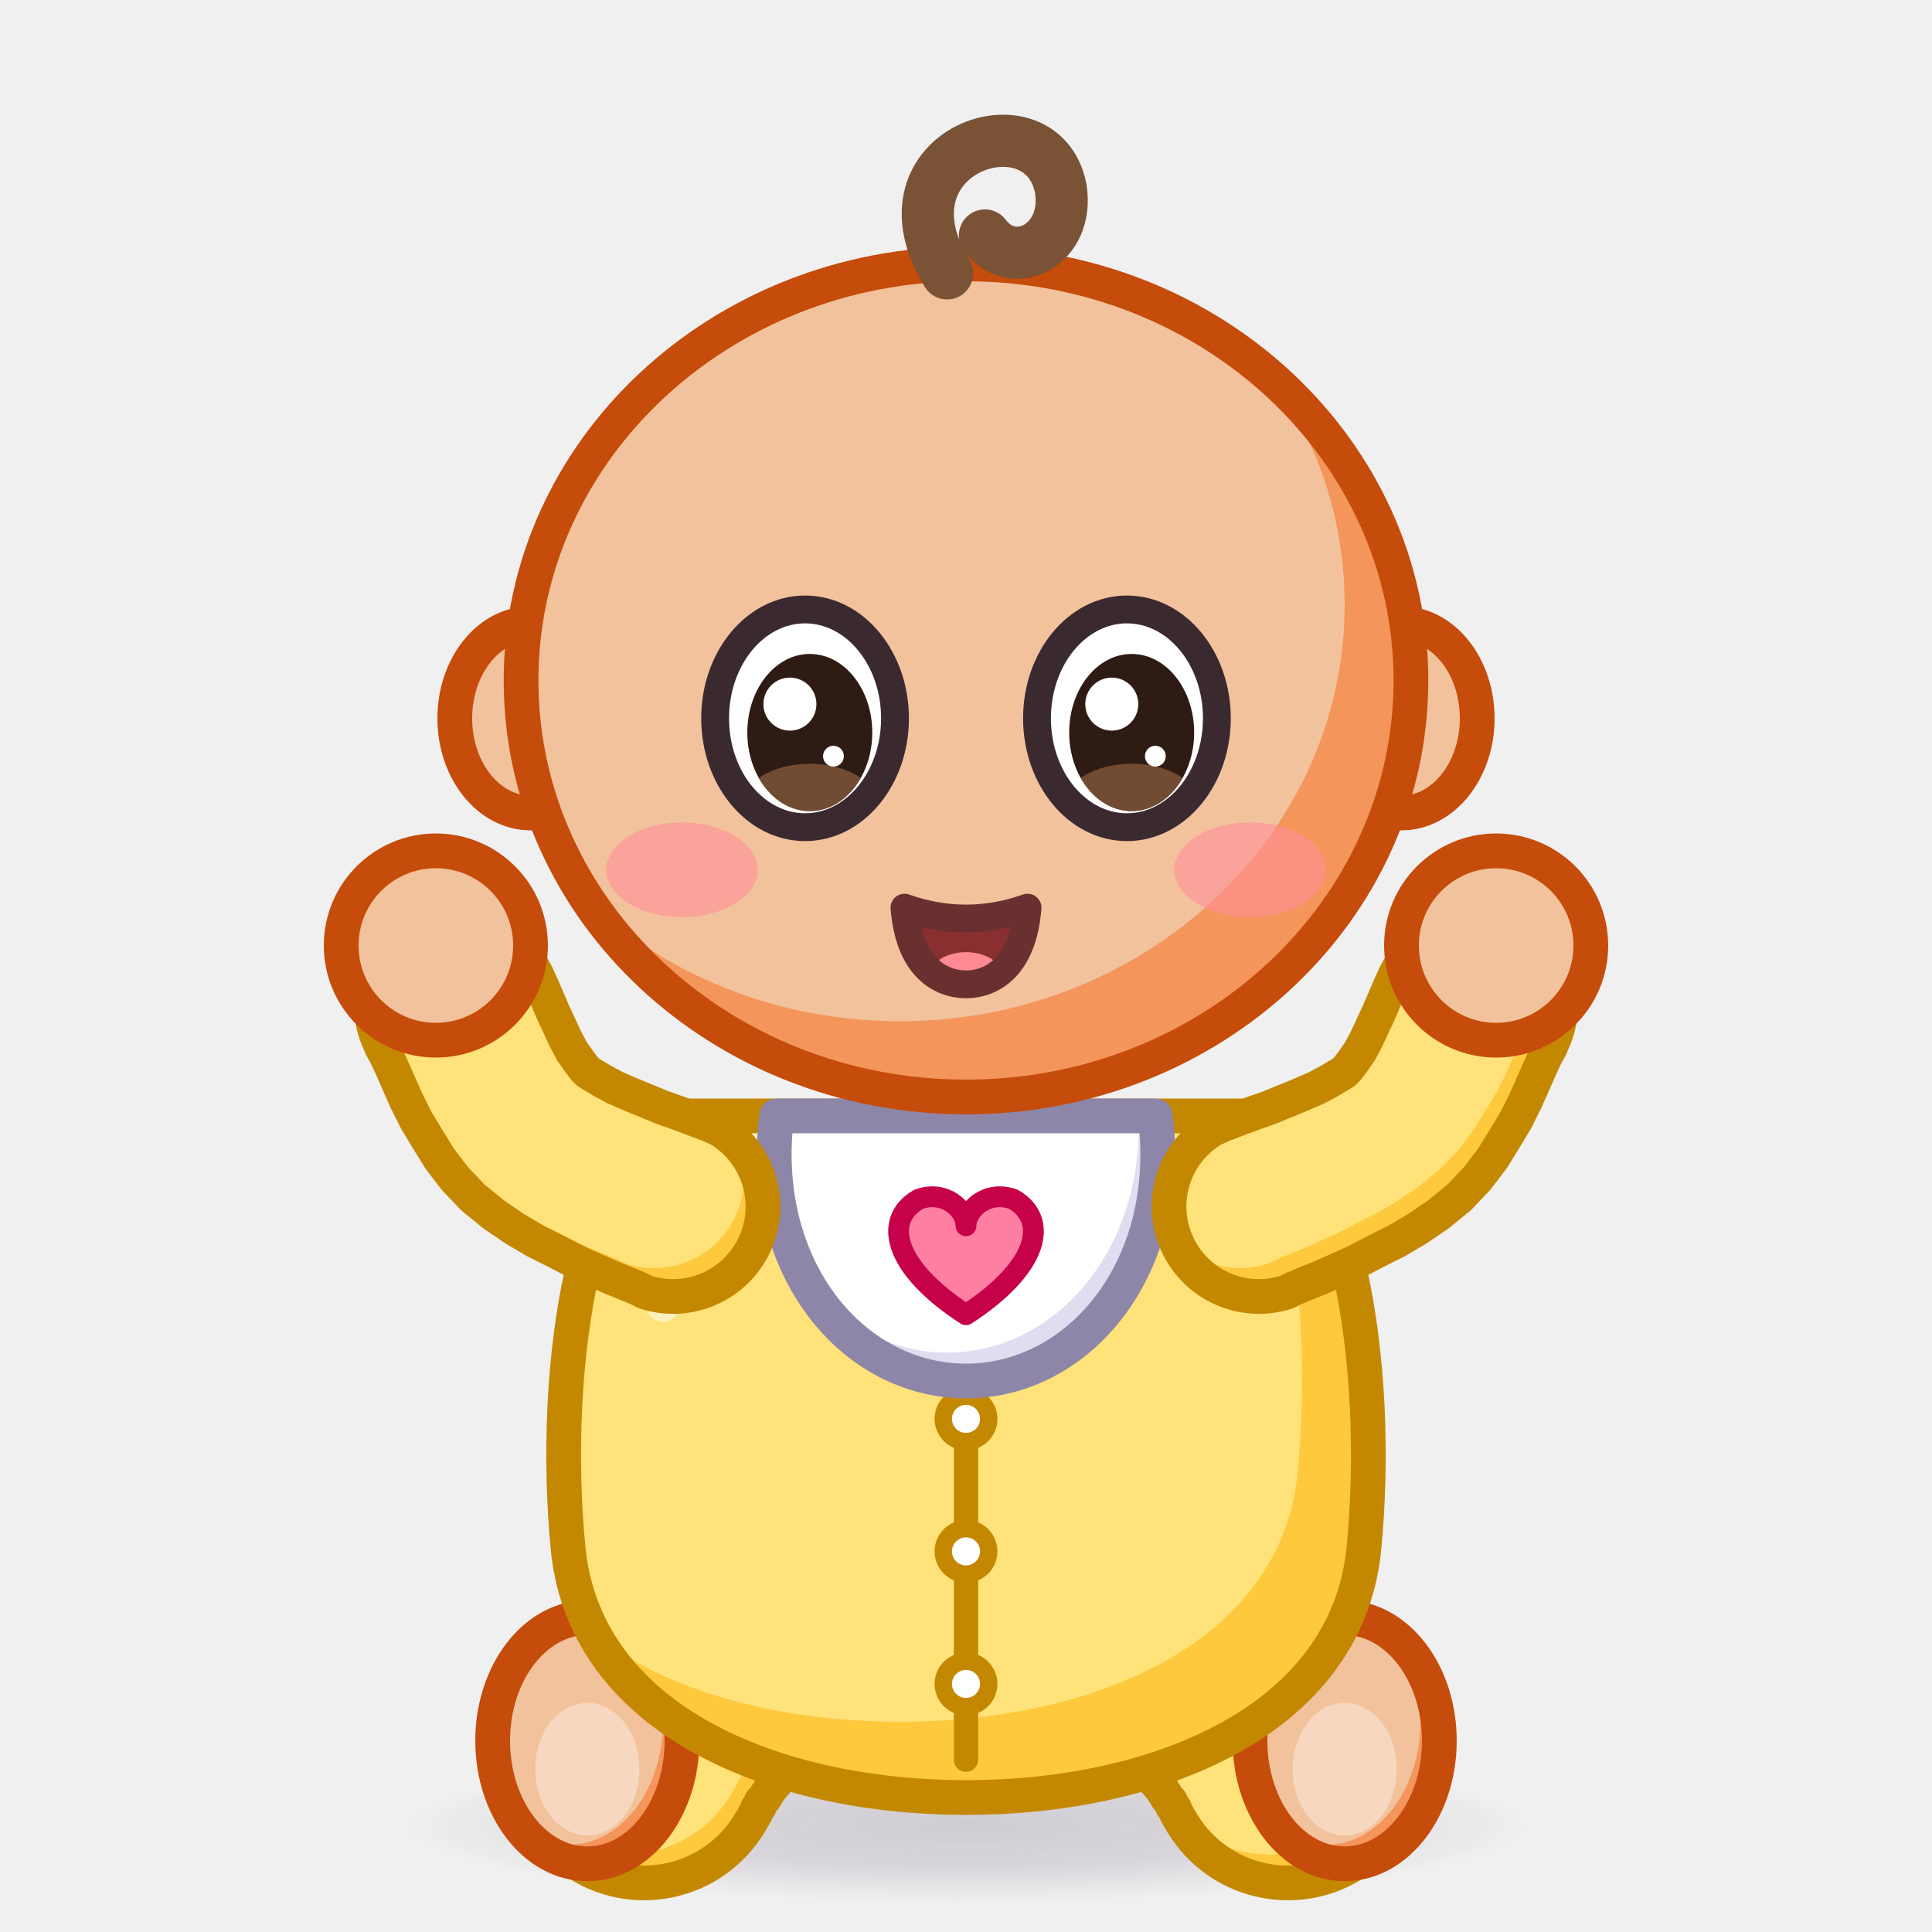
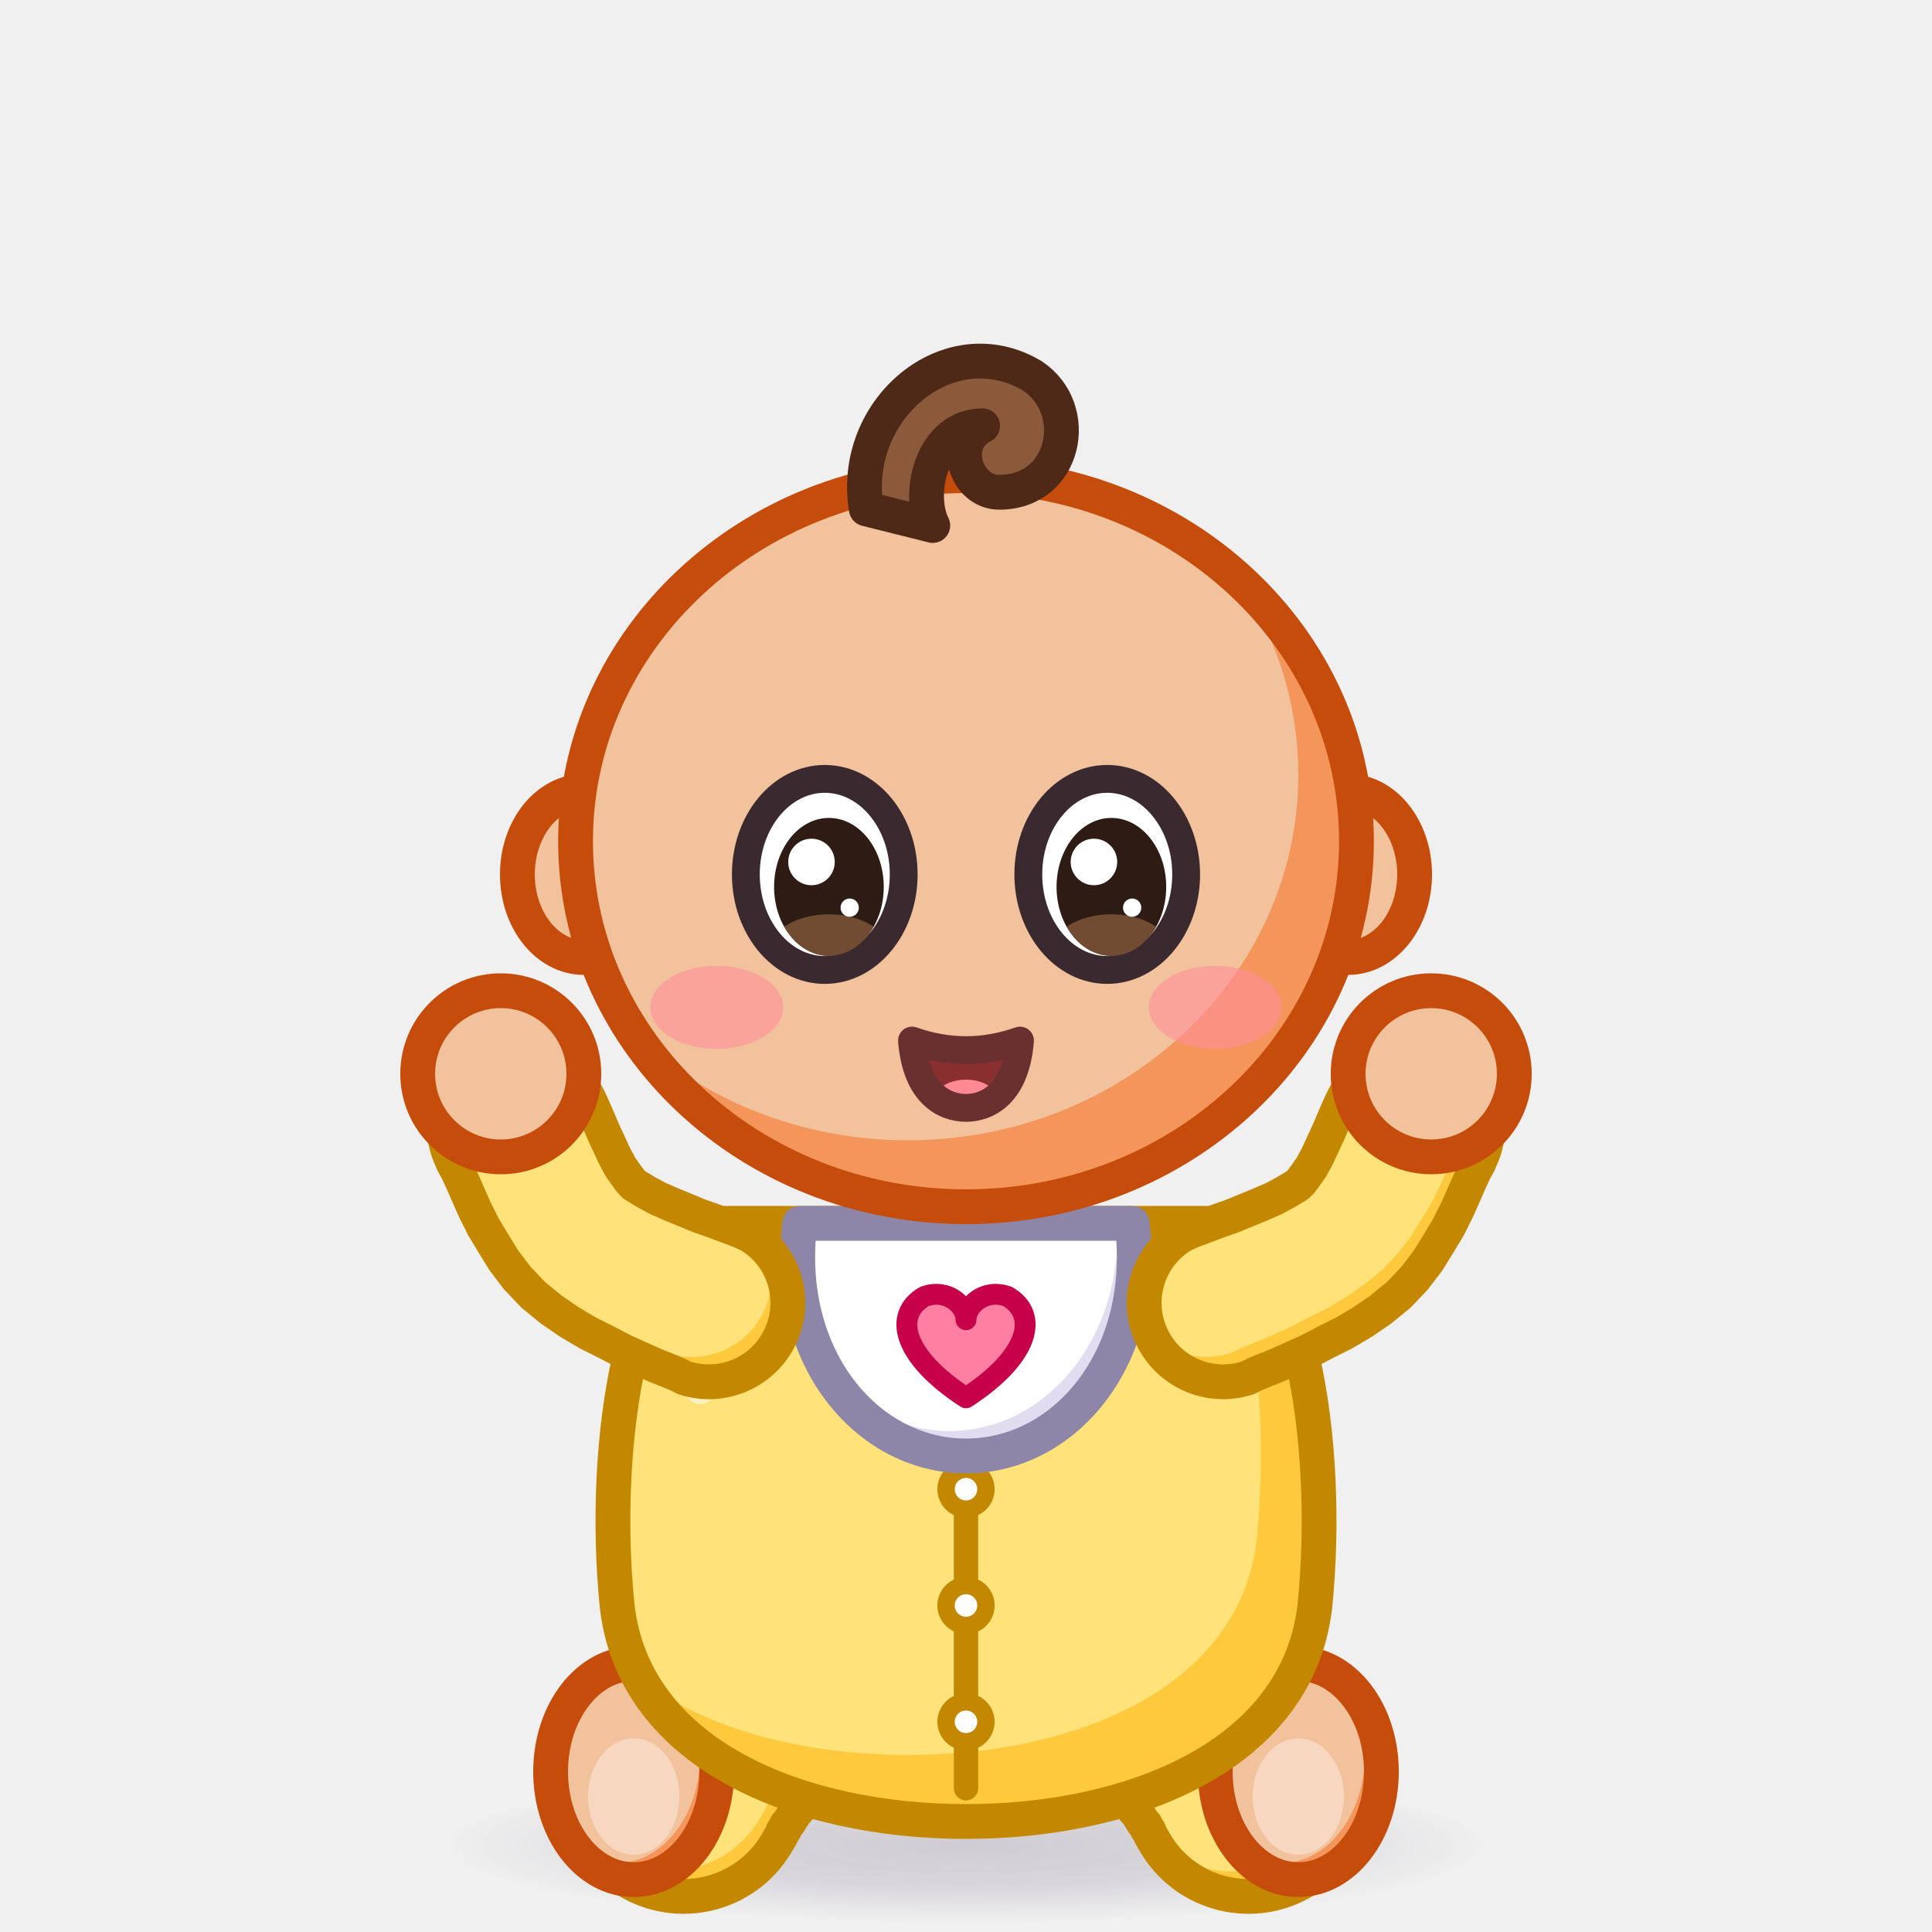
<svg xmlns="http://www.w3.org/2000/svg" viewBox="0 0 200 200" width="200" height="200">
  <defs>
    <radialGradient id="r0b69483dc" cx="0.5" cy="0.5" r="0.5">
      <stop offset="0" stop-color="#4B3A5E" stop-opacity="0.2" />
      <stop offset="0.55" stop-color="#4B3A5E" stop-opacity="0.14" />
      <stop offset="1" stop-color="#4B3A5E" stop-opacity="0" />
    </radialGradient>
    <clipPath id="cc97579479">
      <path d="M-25.8,21.4 L-26.6,22.4 L-27.8,23.7 L-29.2,25.3 L-30.8,27.1 L-32.5,29 L-34.2,31 L-35.9,32.9 L-37.5,34.7 L-38.9,36.3 L-40.1,37.8 L-41.1,39.1 L-42,40.3 L-42.8,41.4 L-43.5,42.4 L-44.1,43.4 L-44.5,44.2 L-44.9,44.8 L-45,45.1 L-45,45.1 L-45.1,45.2 A13,13 0 0 0 -22.9,58.8 L-22.9,58.8 L-22.6,58.3 L-22.2,57.6 L-22,57.1 L-21.8,56.9 L-21.7,56.6 L-21.6,56.4 L-21.3,56.1 L-21,55.6 L-20.6,55 L-19.9,54.2 L-19,53.1 L-17.8,51.7 L-16.3,50 L-14.7,48.1 L-13,46.2 L-11.3,44.3 L-9.8,42.6 L-8.3,41 L-7.1,39.6 L-6.2,38.6 A13,13 0 0 0 -25.8,21.4Z" />
    </clipPath>
    <clipPath id="c4780124b7">
      <path d="M-50,50 A10,13 0 1 0 -30,50 A10,13 0 1 0 -50,50Z" />
    </clipPath>
    <clipPath id="ceba1608ea">
      <path d="M6.2,38.6 L7.1,39.6 L8.3,41 L9.8,42.6 L11.3,44.3 L13,46.2 L14.7,48.1 L16.3,50 L17.8,51.7 L19,53.1 L19.9,54.2 L20.6,55 L21,55.6 L21.3,56.1 L21.6,56.4 L21.7,56.6 L21.8,56.9 L22,57.1 L22.2,57.6 L22.6,58.3 L22.9,58.8 A13,13 0 0 0 45.1,45.2 L45.1,45.2 L45,45.1 L45,45.1 L44.9,44.8 L44.5,44.2 L44.1,43.4 L43.5,42.4 L42.8,41.4 L42,40.3 L41.1,39.1 L40.1,37.8 L38.9,36.3 L37.5,34.7 L35.9,32.9 L34.2,31 L32.5,29 L30.8,27.1 L29.2,25.3 L27.8,23.7 L26.6,22.4 L25.8,21.4 A13,13 0 0 0 6.2,38.6Z" />
    </clipPath>
    <clipPath id="c2df3417f7">
      <path d="M30,50 A10,13 0 1 0 50,50 A10,13 0 1 0 30,50Z" />
    </clipPath>
    <clipPath id="c06b6fe29a">
      <path d="M-30,-16 C-40,-14 -44,10 -42,30 C-40,48 -20,56 0,56 C20,56 40,48 42,30 C44,10 40,-14 30,-16 Z" />
    </clipPath>
    <clipPath id="c22fed926c">
      <path d="M-20,-16 C-22,0 -12,12 0,12 C12,12 22,0 20,-16 Z" />
    </clipPath>
    <clipPath id="c8136928e6">
      <path d="M-26.1,-14.6 L-27.2,-15.1 L-28.8,-15.7 L-30.4,-16.3 L-32.1,-16.9 L-33.8,-17.6 L-35.5,-18.3 L-37.1,-19 L-38.4,-19.7 L-39.4,-20.3 L-39.9,-20.6 L-40.3,-21 L-40.9,-21.8 L-41.6,-22.8 L-42.3,-24.1 L-42.9,-25.4 L-43.6,-26.9 L-44.2,-28.3 L-44.8,-29.7 L-45.4,-31 L-46,-32.1 A9,9 0 0 0 -62,-23.9 L-62,-23.9 L-61.7,-23.2 L-61.2,-22.3 L-60.6,-21 L-59.9,-19.4 L-59.1,-17.6 L-58.1,-15.6 L-56.9,-13.6 L-55.6,-11.5 L-54,-9.4 L-52.1,-7.4 L-49.9,-5.6 L-47.7,-4.1 L-45.5,-2.8 L-43.3,-1.7 L-41.2,-0.6 L-39.2,0.3 L-37.4,1.1 L-35.9,1.7 L-34.7,2.2 L-33.9,2.6 A9.5,9.5 0 0 0 -26.1,-14.6Z" />
    </clipPath>
    <clipPath id="c79cf3f3b9">
      <path d="M33.9,2.6 L34.7,2.2 L35.9,1.7 L37.4,1.1 L39.2,0.3 L41.2,-0.6 L43.3,-1.7 L45.5,-2.8 L47.7,-4.1 L49.9,-5.6 L52.1,-7.4 L54,-9.4 L55.6,-11.5 L56.9,-13.6 L58.1,-15.6 L59.1,-17.6 L59.9,-19.4 L60.6,-21 L61.2,-22.3 L61.7,-23.2 L62,-23.9 A9,9 0 0 0 46,-32.1 L46,-32.1 L45.4,-31 L44.8,-29.7 L44.2,-28.3 L43.6,-26.9 L42.9,-25.4 L42.3,-24.1 L41.6,-22.8 L40.9,-21.8 L40.3,-21 L39.9,-20.6 L39.4,-20.3 L38.4,-19.7 L37.1,-19 L35.5,-18.3 L33.8,-17.6 L32.1,-16.9 L30.4,-16.3 L28.8,-15.7 L27.2,-15.1 L26.1,-14.6 A9.5,9.5 0 0 0 33.9,2.6Z" />
    </clipPath>
    <clipPath id="cb2dfad967">
      <path d="M-47,-62 A47,44 0 1 0 47,-62 A47,44 0 1 0 -47,-62Z" />
    </clipPath>
    <clipPath id="cd65c37f50">
      <path d="M-23.1,-56.5 A6.6,8.3 0 1 0 -9.9,-56.5 A6.6,8.3 0 1 0 -23.1,-56.5Z" />
    </clipPath>
    <clipPath id="c95d10d88c">
      <path d="M10.9,-56.5 A6.6,8.3 0 1 0 24.1,-56.5 A6.6,8.3 0 1 0 10.9,-56.5Z" />
    </clipPath>
    <clipPath id="c29cf50882">
      <path d="M-6.5,-38 Q0,-35.7 6.5,-38 C6,-31.6 2.6,-29.9 0,-29.9 C-2.6,-29.9 -6,-31.6 -6.5,-38Z" />
    </clipPath>
  </defs>
-   <ellipse cx="100" cy="189" rx="58" ry="8" fill="url(#r0b69483dc)" />
-   <g transform="translate(100 131.2) scale(0.98)">
+   <ellipse cx="100" cy="191" rx="54" ry="8" fill="url(#r0b69483dc)" />
+   <g transform="translate(100 140.4) scale(0.86)">
    <path d="M-25.8,21.4 L-26.6,22.4 L-27.8,23.7 L-29.2,25.3 L-30.8,27.1 L-32.5,29 L-34.2,31 L-35.9,32.9 L-37.5,34.7 L-38.9,36.3 L-40.1,37.8 L-41.1,39.1 L-42,40.3 L-42.8,41.4 L-43.5,42.4 L-44.1,43.4 L-44.5,44.2 L-44.9,44.8 L-45,45.1 L-45,45.1 L-45.1,45.2 A13,13 0 0 0 -22.9,58.8 L-22.9,58.8 L-22.6,58.3 L-22.2,57.6 L-22,57.1 L-21.8,56.9 L-21.7,56.6 L-21.6,56.4 L-21.3,56.1 L-21,55.6 L-20.6,55 L-19.9,54.2 L-19,53.1 L-17.8,51.7 L-16.3,50 L-14.7,48.1 L-13,46.2 L-11.3,44.3 L-9.8,42.6 L-8.3,41 L-7.1,39.6 L-6.2,38.6 A13,13 0 0 0 -25.8,21.4Z" fill="#FFC93E" />
    <g clip-path="url(#cc97579479)">
      <path d="M-25.8,21.4 L-26.6,22.4 L-27.8,23.7 L-29.2,25.3 L-30.8,27.1 L-32.5,29 L-34.2,31 L-35.9,32.9 L-37.5,34.7 L-38.9,36.3 L-40.1,37.8 L-41.1,39.1 L-42,40.3 L-42.8,41.4 L-43.5,42.4 L-44.1,43.4 L-44.5,44.2 L-44.9,44.8 L-45,45.1 L-45,45.1 L-45.1,45.2 A13,13 0 0 0 -22.9,58.8 L-22.9,58.8 L-22.6,58.3 L-22.2,57.6 L-22,57.1 L-21.8,56.9 L-21.7,56.6 L-21.6,56.4 L-21.3,56.1 L-21,55.6 L-20.6,55 L-19.9,54.2 L-19,53.1 L-17.8,51.7 L-16.3,50 L-14.7,48.1 L-13,46.2 L-11.3,44.3 L-9.8,42.6 L-8.3,41 L-7.1,39.6 L-6.2,38.6 A13,13 0 0 0 -25.8,21.4Z" fill="#FFE27A" transform="translate(-2 -3)" />
    </g>
-     <path d="M-25.8,21.4 L-26.6,22.4 L-27.8,23.7 L-29.2,25.3 L-30.8,27.1 L-32.5,29 L-34.2,31 L-35.9,32.9 L-37.5,34.7 L-38.9,36.3 L-40.1,37.8 L-41.1,39.1 L-42,40.3 L-42.8,41.4 L-43.5,42.4 L-44.1,43.4 L-44.5,44.2 L-44.9,44.8 L-45,45.1 L-45,45.1 L-45.1,45.2 A13,13 0 0 0 -22.9,58.8 L-22.9,58.8 L-22.6,58.3 L-22.2,57.6 L-22,57.1 L-21.8,56.9 L-21.7,56.6 L-21.6,56.4 L-21.3,56.1 L-21,55.6 L-20.6,55 L-19.9,54.2 L-19,53.1 L-17.8,51.7 L-16.3,50 L-14.7,48.1 L-13,46.2 L-11.3,44.3 L-9.8,42.6 L-8.3,41 L-7.1,39.6 L-6.2,38.6 A13,13 0 0 0 -25.8,21.4Z" fill="none" stroke="#C48800" stroke-width="3.67" stroke-linejoin="round" />
+     <path d="M-25.8,21.4 L-26.6,22.4 L-27.8,23.7 L-29.2,25.3 L-30.8,27.1 L-32.5,29 L-34.2,31 L-35.9,32.9 L-37.5,34.7 L-38.9,36.3 L-40.1,37.8 L-41.1,39.1 L-42,40.3 L-42.8,41.4 L-43.5,42.4 L-44.1,43.4 L-44.5,44.2 L-44.9,44.8 L-45,45.1 L-45,45.1 L-45.1,45.2 A13,13 0 0 0 -22.9,58.8 L-22.9,58.8 L-22.6,58.3 L-22.2,57.6 L-22,57.1 L-21.8,56.9 L-21.7,56.6 L-21.6,56.4 L-21.3,56.1 L-21,55.6 L-20.6,55 L-19.9,54.2 L-19,53.1 L-17.8,51.7 L-16.3,50 L-14.7,48.1 L-13,46.2 L-11.3,44.3 L-9.8,42.6 L-8.3,41 L-7.1,39.6 L-6.2,38.6 A13,13 0 0 0 -25.8,21.4Z" fill="none" stroke="#C48800" stroke-width="4.19" stroke-linejoin="round" />
    <path d="M-50,50 A10,13 0 1 0 -30,50 A10,13 0 1 0 -50,50Z" fill="#F4955B" />
    <g clip-path="url(#c4780124b7)">
      <path d="M-50,50 A10,13 0 1 0 -30,50 A10,13 0 1 0 -50,50Z" fill="#F2C29C" transform="translate(-2 -2)" />
    </g>
-     <path d="M-50,50 A10,13 0 1 0 -30,50 A10,13 0 1 0 -50,50Z" fill="none" stroke="#C54C0A" stroke-width="3.67" stroke-linejoin="round" />
+     <path d="M-50,50 A10,13 0 1 0 -30,50 A10,13 0 1 0 -50,50Z" fill="none" stroke="#C54C0A" stroke-width="4.19" stroke-linejoin="round" />
    <path d="M-45.5,53 A5.5,7 0 1 0 -34.5,53 A5.5,7 0 1 0 -45.5,53Z" fill="#F7D7BF" />
    <path d="M6.2,38.6 L7.1,39.6 L8.3,41 L9.8,42.6 L11.3,44.3 L13,46.2 L14.7,48.1 L16.3,50 L17.8,51.7 L19,53.1 L19.9,54.2 L20.6,55 L21,55.6 L21.3,56.1 L21.6,56.4 L21.7,56.6 L21.8,56.9 L22,57.1 L22.2,57.6 L22.6,58.3 L22.9,58.8 A13,13 0 0 0 45.1,45.2 L45.1,45.2 L45,45.1 L45,45.1 L44.9,44.8 L44.5,44.2 L44.1,43.4 L43.5,42.4 L42.8,41.4 L42,40.3 L41.1,39.1 L40.1,37.8 L38.9,36.3 L37.5,34.7 L35.9,32.9 L34.2,31 L32.5,29 L30.8,27.1 L29.2,25.3 L27.8,23.7 L26.6,22.4 L25.8,21.4 A13,13 0 0 0 6.2,38.6Z" fill="#FFC93E" />
    <g clip-path="url(#ceba1608ea)">
      <path d="M6.2,38.6 L7.1,39.6 L8.3,41 L9.8,42.6 L11.3,44.3 L13,46.2 L14.7,48.1 L16.3,50 L17.8,51.7 L19,53.1 L19.9,54.2 L20.6,55 L21,55.6 L21.3,56.1 L21.6,56.4 L21.7,56.6 L21.8,56.9 L22,57.1 L22.2,57.6 L22.6,58.3 L22.9,58.8 A13,13 0 0 0 45.1,45.2 L45.1,45.2 L45,45.1 L45,45.1 L44.9,44.8 L44.5,44.2 L44.1,43.4 L43.5,42.4 L42.8,41.4 L42,40.3 L41.1,39.1 L40.1,37.8 L38.9,36.3 L37.5,34.7 L35.9,32.9 L34.2,31 L32.5,29 L30.8,27.1 L29.2,25.3 L27.8,23.7 L26.6,22.4 L25.8,21.4 A13,13 0 0 0 6.2,38.6Z" fill="#FFE27A" transform="translate(-2 -3)" />
    </g>
-     <path d="M6.2,38.6 L7.1,39.6 L8.3,41 L9.8,42.6 L11.3,44.3 L13,46.2 L14.7,48.1 L16.3,50 L17.8,51.7 L19,53.1 L19.9,54.2 L20.6,55 L21,55.6 L21.3,56.1 L21.6,56.4 L21.7,56.6 L21.8,56.9 L22,57.1 L22.2,57.6 L22.6,58.3 L22.9,58.8 A13,13 0 0 0 45.1,45.2 L45.1,45.2 L45,45.1 L45,45.1 L44.9,44.8 L44.5,44.2 L44.1,43.4 L43.5,42.4 L42.8,41.4 L42,40.3 L41.1,39.1 L40.1,37.8 L38.9,36.3 L37.5,34.7 L35.9,32.9 L34.2,31 L32.5,29 L30.8,27.1 L29.2,25.3 L27.8,23.7 L26.6,22.4 L25.8,21.4 A13,13 0 0 0 6.2,38.6Z" fill="none" stroke="#C48800" stroke-width="3.67" stroke-linejoin="round" />
+     <path d="M6.2,38.6 L7.1,39.6 L8.3,41 L9.8,42.6 L11.3,44.3 L13,46.2 L14.7,48.1 L16.3,50 L17.8,51.7 L19,53.1 L19.9,54.2 L20.6,55 L21,55.6 L21.3,56.1 L21.6,56.4 L21.7,56.6 L21.8,56.9 L22,57.1 L22.2,57.6 L22.6,58.3 L22.9,58.8 A13,13 0 0 0 45.1,45.2 L45.1,45.2 L45,45.1 L45,45.1 L44.9,44.8 L44.5,44.2 L44.1,43.4 L43.5,42.4 L42.8,41.4 L42,40.3 L41.1,39.1 L40.1,37.8 L38.9,36.3 L37.5,34.7 L35.9,32.9 L34.2,31 L32.5,29 L30.8,27.1 L29.2,25.3 L27.8,23.7 L26.6,22.4 L25.8,21.4 A13,13 0 0 0 6.2,38.6Z" fill="none" stroke="#C48800" stroke-width="4.19" stroke-linejoin="round" />
    <path d="M30,50 A10,13 0 1 0 50,50 A10,13 0 1 0 30,50Z" fill="#F4955B" />
    <g clip-path="url(#c2df3417f7)">
      <path d="M30,50 A10,13 0 1 0 50,50 A10,13 0 1 0 30,50Z" fill="#F2C29C" transform="translate(-2 -2)" />
    </g>
-     <path d="M30,50 A10,13 0 1 0 50,50 A10,13 0 1 0 30,50Z" fill="none" stroke="#C54C0A" stroke-width="3.67" stroke-linejoin="round" />
+     <path d="M30,50 A10,13 0 1 0 50,50 A10,13 0 1 0 30,50Z" fill="none" stroke="#C54C0A" stroke-width="4.19" stroke-linejoin="round" />
    <path d="M34.5,53 A5.5,7 0 1 0 45.5,53 A5.5,7 0 1 0 34.5,53Z" fill="#F7D7BF" />
    <path d="M-30,-16 C-40,-14 -44,10 -42,30 C-40,48 -20,56 0,56 C20,56 40,48 42,30 C44,10 40,-14 30,-16 Z" fill="#FFC93E" />
    <g clip-path="url(#c06b6fe29a)">
      <path d="M-30,-16 C-40,-14 -44,10 -42,30 C-40,48 -20,56 0,56 C20,56 40,48 42,30 C44,10 40,-14 30,-16 Z" fill="#FFE27A" transform="translate(-7 -8)" />
    </g>
    <path d="M-32,4 C-32,-6 -28,-12 -22,-14" fill="none" stroke="#FFFFFF" stroke-width="3.5" stroke-linecap="round" stroke-linejoin="round" opacity="0.5" />
-     <path d="M-30,-16 C-40,-14 -44,10 -42,30 C-40,48 -20,56 0,56 C20,56 40,48 42,30 C44,10 40,-14 30,-16 Z" fill="none" stroke="#C48800" stroke-width="3.67" stroke-linejoin="round" />
-     <path d="M0,4 L0,52" fill="none" stroke="#C48800" stroke-width="2.57" stroke-linecap="round" stroke-linejoin="round" />
+     <path d="M-30,-16 C-40,-14 -44,10 -42,30 C-40,48 -20,56 0,56 C20,56 40,48 42,30 C44,10 40,-14 30,-16 Z" fill="none" stroke="#C48800" stroke-width="4.19" stroke-linejoin="round" />
+     <path d="M0,4 L0,52" fill="none" stroke="#C48800" stroke-width="2.93" stroke-linecap="round" stroke-linejoin="round" />
    <path d="M-2.4,16 A2.4,2.4 0 1 0 2.4,16 A2.4,2.4 0 1 0 -2.4,16Z" fill="#FFFFFF" />
-     <path d="M-2.4,16 A2.4,2.4 0 1 0 2.4,16 A2.4,2.4 0 1 0 -2.4,16Z" fill="none" stroke="#C48800" stroke-width="1.84" stroke-linejoin="round" />
+     <path d="M-2.4,16 A2.4,2.4 0 1 0 2.4,16 A2.4,2.4 0 1 0 -2.4,16Z" fill="none" stroke="#C48800" stroke-width="2.09" stroke-linejoin="round" />
    <path d="M-2.4,30 A2.4,2.4 0 1 0 2.4,30 A2.4,2.4 0 1 0 -2.4,30Z" fill="#FFFFFF" />
-     <path d="M-2.4,30 A2.4,2.4 0 1 0 2.4,30 A2.4,2.4 0 1 0 -2.4,30Z" fill="none" stroke="#C48800" stroke-width="1.84" stroke-linejoin="round" />
+     <path d="M-2.4,30 A2.4,2.4 0 1 0 2.4,30 A2.4,2.4 0 1 0 -2.4,30Z" fill="none" stroke="#C48800" stroke-width="2.09" stroke-linejoin="round" />
    <path d="M-2.4,44 A2.4,2.4 0 1 0 2.4,44 A2.4,2.4 0 1 0 -2.4,44Z" fill="#FFFFFF" />
-     <path d="M-2.4,44 A2.4,2.4 0 1 0 2.4,44 A2.4,2.4 0 1 0 -2.4,44Z" fill="none" stroke="#C48800" stroke-width="1.84" stroke-linejoin="round" />
+     <path d="M-2.4,44 A2.4,2.4 0 1 0 2.4,44 A2.4,2.4 0 1 0 -2.4,44Z" fill="none" stroke="#C48800" stroke-width="2.09" stroke-linejoin="round" />
    <path d="M-20,-16 C-22,0 -12,12 0,12 C12,12 22,0 20,-16 Z" fill="#E1DCF0" />
    <g clip-path="url(#c22fed926c)">
      <path d="M-20,-16 C-22,0 -12,12 0,12 C12,12 22,0 20,-16 Z" fill="#FFFFFF" transform="translate(-2 -3)" />
    </g>
-     <path d="M-20,-16 C-22,0 -12,12 0,12 C12,12 22,0 20,-16 Z" fill="none" stroke="#8E86A8" stroke-width="3.67" stroke-linejoin="round" />
+     <path d="M-20,-16 C-22,0 -12,12 0,12 C12,12 22,0 20,-16 Z" fill="none" stroke="#8E86A8" stroke-width="4.19" stroke-linejoin="round" />
    <path d="M0,5 C-7.7,0 -8.8,-5 -5,-7.2 C-2.2,-8.2 0,-6.1 0,-4.4 C0,-6.1 2.2,-8.2 5,-7.2 C8.8,-5 7.7,0 0,5Z" fill="#FF7FA3" />
-     <path d="M0,5 C-7.7,0 -8.8,-5 -5,-7.2 C-2.2,-8.2 0,-6.1 0,-4.4 C0,-6.1 2.2,-8.2 5,-7.2 C8.8,-5 7.7,0 0,5Z" fill="none" stroke="#C7004A" stroke-width="2.2" stroke-linejoin="round" />
+     <path d="M0,5 C-7.7,0 -8.8,-5 -5,-7.2 C-2.2,-8.2 0,-6.1 0,-4.4 C0,-6.1 2.2,-8.2 5,-7.2 C8.8,-5 7.7,0 0,5Z" fill="none" stroke="#C7004A" stroke-width="2.51" stroke-linejoin="round" />
    <path d="M-26.1,-14.6 L-27.2,-15.1 L-28.8,-15.7 L-30.4,-16.3 L-32.1,-16.9 L-33.8,-17.6 L-35.5,-18.3 L-37.1,-19 L-38.4,-19.7 L-39.4,-20.3 L-39.9,-20.6 L-40.3,-21 L-40.9,-21.8 L-41.6,-22.8 L-42.3,-24.1 L-42.9,-25.4 L-43.6,-26.9 L-44.2,-28.3 L-44.8,-29.7 L-45.4,-31 L-46,-32.1 A9,9 0 0 0 -62,-23.9 L-62,-23.9 L-61.7,-23.2 L-61.2,-22.3 L-60.6,-21 L-59.9,-19.4 L-59.1,-17.6 L-58.1,-15.6 L-56.9,-13.6 L-55.6,-11.5 L-54,-9.4 L-52.1,-7.4 L-49.9,-5.6 L-47.7,-4.1 L-45.5,-2.8 L-43.3,-1.7 L-41.2,-0.6 L-39.2,0.3 L-37.4,1.1 L-35.9,1.7 L-34.7,2.2 L-33.9,2.6 A9.5,9.5 0 0 0 -26.1,-14.6Z" fill="#FFC93E" />
    <g clip-path="url(#c8136928e6)">
      <path d="M-26.1,-14.6 L-27.2,-15.1 L-28.8,-15.7 L-30.4,-16.3 L-32.1,-16.9 L-33.8,-17.6 L-35.5,-18.3 L-37.1,-19 L-38.4,-19.7 L-39.4,-20.3 L-39.9,-20.6 L-40.3,-21 L-40.9,-21.8 L-41.6,-22.8 L-42.3,-24.1 L-42.9,-25.4 L-43.6,-26.9 L-44.2,-28.3 L-44.8,-29.7 L-45.4,-31 L-46,-32.1 A9,9 0 0 0 -62,-23.9 L-62,-23.9 L-61.7,-23.2 L-61.2,-22.3 L-60.6,-21 L-59.9,-19.4 L-59.1,-17.6 L-58.1,-15.6 L-56.9,-13.6 L-55.6,-11.5 L-54,-9.4 L-52.1,-7.4 L-49.9,-5.6 L-47.7,-4.1 L-45.5,-2.8 L-43.3,-1.7 L-41.2,-0.6 L-39.2,0.3 L-37.4,1.1 L-35.9,1.7 L-34.7,2.2 L-33.9,2.6 A9.5,9.5 0 0 0 -26.1,-14.6Z" fill="#FFE27A" transform="translate(-2 -3)" />
    </g>
-     <path d="M-26.1,-14.6 L-27.2,-15.1 L-28.8,-15.7 L-30.4,-16.3 L-32.1,-16.9 L-33.8,-17.6 L-35.5,-18.3 L-37.1,-19 L-38.4,-19.7 L-39.4,-20.3 L-39.9,-20.6 L-40.3,-21 L-40.9,-21.8 L-41.6,-22.8 L-42.3,-24.1 L-42.9,-25.4 L-43.6,-26.9 L-44.2,-28.3 L-44.8,-29.7 L-45.4,-31 L-46,-32.1 A9,9 0 0 0 -62,-23.9 L-62,-23.9 L-61.7,-23.2 L-61.2,-22.3 L-60.6,-21 L-59.9,-19.4 L-59.1,-17.6 L-58.1,-15.6 L-56.9,-13.6 L-55.6,-11.5 L-54,-9.4 L-52.1,-7.4 L-49.9,-5.6 L-47.7,-4.1 L-45.5,-2.8 L-43.3,-1.7 L-41.2,-0.6 L-39.2,0.3 L-37.4,1.1 L-35.9,1.7 L-34.7,2.2 L-33.9,2.6 A9.5,9.5 0 0 0 -26.1,-14.6Z" fill="none" stroke="#C48800" stroke-width="3.67" stroke-linejoin="round" />
+     <path d="M-26.1,-14.6 L-27.2,-15.1 L-28.8,-15.7 L-30.4,-16.3 L-32.1,-16.9 L-33.8,-17.6 L-35.5,-18.3 L-37.1,-19 L-38.4,-19.7 L-39.4,-20.3 L-39.9,-20.6 L-40.3,-21 L-40.9,-21.8 L-41.6,-22.8 L-42.3,-24.1 L-42.9,-25.4 L-43.6,-26.9 L-44.2,-28.3 L-44.8,-29.7 L-45.4,-31 L-46,-32.1 A9,9 0 0 0 -62,-23.9 L-62,-23.9 L-61.7,-23.2 L-61.2,-22.3 L-60.6,-21 L-59.9,-19.4 L-59.1,-17.6 L-58.1,-15.6 L-56.9,-13.6 L-55.6,-11.5 L-54,-9.4 L-52.1,-7.4 L-49.9,-5.6 L-47.7,-4.1 L-45.5,-2.8 L-43.3,-1.7 L-41.2,-0.6 L-39.2,0.3 L-37.4,1.1 L-35.9,1.7 L-34.7,2.2 L-33.9,2.6 A9.5,9.5 0 0 0 -26.1,-14.6Z" fill="none" stroke="#C48800" stroke-width="4.19" stroke-linejoin="round" />
    <path d="M-66,-34 A10,10 0 1 0 -46,-34 A10,10 0 1 0 -66,-34Z" fill="#F2C29C" />
-     <path d="M-66,-34 A10,10 0 1 0 -46,-34 A10,10 0 1 0 -66,-34Z" fill="none" stroke="#C54C0A" stroke-width="3.67" stroke-linejoin="round" />
+     <path d="M-66,-34 A10,10 0 1 0 -46,-34 A10,10 0 1 0 -66,-34Z" fill="none" stroke="#C54C0A" stroke-width="4.19" stroke-linejoin="round" />
    <path d="M33.9,2.6 L34.7,2.2 L35.9,1.7 L37.4,1.1 L39.2,0.3 L41.2,-0.6 L43.3,-1.7 L45.5,-2.8 L47.7,-4.1 L49.9,-5.6 L52.1,-7.4 L54,-9.4 L55.6,-11.5 L56.9,-13.6 L58.1,-15.6 L59.1,-17.6 L59.9,-19.4 L60.6,-21 L61.2,-22.3 L61.7,-23.2 L62,-23.9 A9,9 0 0 0 46,-32.1 L46,-32.1 L45.4,-31 L44.8,-29.7 L44.2,-28.3 L43.6,-26.9 L42.9,-25.4 L42.3,-24.1 L41.6,-22.8 L40.9,-21.8 L40.3,-21 L39.9,-20.6 L39.4,-20.3 L38.4,-19.7 L37.1,-19 L35.5,-18.3 L33.8,-17.6 L32.1,-16.9 L30.4,-16.3 L28.8,-15.7 L27.2,-15.1 L26.1,-14.6 A9.5,9.5 0 0 0 33.9,2.6Z" fill="#FFC93E" />
    <g clip-path="url(#c79cf3f3b9)">
      <path d="M33.9,2.6 L34.7,2.2 L35.9,1.7 L37.4,1.1 L39.2,0.3 L41.2,-0.6 L43.3,-1.7 L45.5,-2.8 L47.7,-4.1 L49.9,-5.6 L52.1,-7.4 L54,-9.4 L55.6,-11.5 L56.9,-13.6 L58.1,-15.6 L59.1,-17.6 L59.9,-19.4 L60.6,-21 L61.2,-22.3 L61.7,-23.2 L62,-23.9 A9,9 0 0 0 46,-32.1 L46,-32.1 L45.4,-31 L44.8,-29.7 L44.2,-28.3 L43.6,-26.9 L42.9,-25.4 L42.3,-24.1 L41.6,-22.8 L40.9,-21.8 L40.3,-21 L39.9,-20.6 L39.4,-20.3 L38.4,-19.7 L37.1,-19 L35.5,-18.3 L33.8,-17.6 L32.1,-16.9 L30.4,-16.3 L28.8,-15.7 L27.2,-15.1 L26.1,-14.6 A9.5,9.5 0 0 0 33.9,2.6Z" fill="#FFE27A" transform="translate(-2 -3)" />
    </g>
-     <path d="M33.9,2.6 L34.7,2.2 L35.9,1.7 L37.4,1.1 L39.2,0.3 L41.2,-0.6 L43.3,-1.7 L45.5,-2.8 L47.7,-4.1 L49.9,-5.6 L52.1,-7.4 L54,-9.4 L55.6,-11.5 L56.9,-13.6 L58.1,-15.6 L59.1,-17.6 L59.9,-19.4 L60.6,-21 L61.2,-22.3 L61.7,-23.2 L62,-23.9 A9,9 0 0 0 46,-32.1 L46,-32.1 L45.4,-31 L44.8,-29.7 L44.2,-28.3 L43.6,-26.9 L42.9,-25.4 L42.3,-24.1 L41.6,-22.8 L40.9,-21.8 L40.3,-21 L39.9,-20.6 L39.4,-20.3 L38.4,-19.7 L37.1,-19 L35.5,-18.3 L33.8,-17.6 L32.1,-16.9 L30.4,-16.3 L28.8,-15.7 L27.2,-15.1 L26.1,-14.6 A9.5,9.5 0 0 0 33.9,2.6Z" fill="none" stroke="#C48800" stroke-width="3.67" stroke-linejoin="round" />
+     <path d="M33.9,2.6 L34.7,2.2 L35.9,1.7 L37.4,1.1 L39.2,0.3 L41.2,-0.6 L43.3,-1.7 L45.5,-2.8 L47.7,-4.1 L49.9,-5.6 L52.1,-7.4 L54,-9.4 L55.6,-11.5 L56.9,-13.6 L58.1,-15.6 L59.1,-17.6 L59.9,-19.4 L60.6,-21 L61.2,-22.3 L61.7,-23.2 L62,-23.9 A9,9 0 0 0 46,-32.1 L46,-32.1 L45.4,-31 L44.8,-29.7 L44.2,-28.3 L43.6,-26.9 L42.9,-25.4 L42.3,-24.1 L41.6,-22.8 L40.9,-21.8 L40.3,-21 L39.9,-20.6 L39.4,-20.3 L38.4,-19.7 L37.1,-19 L35.5,-18.3 L33.8,-17.6 L32.1,-16.9 L30.4,-16.3 L28.8,-15.7 L27.2,-15.1 L26.1,-14.6 A9.5,9.5 0 0 0 33.9,2.6Z" fill="none" stroke="#C48800" stroke-width="4.19" stroke-linejoin="round" />
    <path d="M46,-34 A10,10 0 1 0 66,-34 A10,10 0 1 0 46,-34Z" fill="#F2C29C" />
-     <path d="M46,-34 A10,10 0 1 0 66,-34 A10,10 0 1 0 46,-34Z" fill="none" stroke="#C54C0A" stroke-width="3.67" stroke-linejoin="round" />
+     <path d="M46,-34 A10,10 0 1 0 66,-34 A10,10 0 1 0 46,-34Z" fill="none" stroke="#C54C0A" stroke-width="4.19" stroke-linejoin="round" />
    <path d="M-54,-58 A8,10 0 1 0 -38,-58 A8,10 0 1 0 -54,-58Z" fill="#F2C29C" />
-     <path d="M-54,-58 A8,10 0 1 0 -38,-58 A8,10 0 1 0 -54,-58Z" fill="none" stroke="#C54C0A" stroke-width="3.67" stroke-linejoin="round" />
+     <path d="M-54,-58 A8,10 0 1 0 -38,-58 A8,10 0 1 0 -54,-58Z" fill="none" stroke="#C54C0A" stroke-width="4.19" stroke-linejoin="round" />
    <path d="M38,-58 A8,10 0 1 0 54,-58 A8,10 0 1 0 38,-58Z" fill="#F2C29C" />
-     <path d="M38,-58 A8,10 0 1 0 54,-58 A8,10 0 1 0 38,-58Z" fill="none" stroke="#C54C0A" stroke-width="3.67" stroke-linejoin="round" />
+     <path d="M38,-58 A8,10 0 1 0 54,-58 A8,10 0 1 0 38,-58Z" fill="none" stroke="#C54C0A" stroke-width="4.19" stroke-linejoin="round" />
    <path d="M-47,-62 A47,44 0 1 0 47,-62 A47,44 0 1 0 -47,-62Z" fill="#F4955B" />
    <g clip-path="url(#cb2dfad967)">
      <path d="M-47,-62 A47,44 0 1 0 47,-62 A47,44 0 1 0 -47,-62Z" fill="#F2C29C" transform="translate(-7 -8)" />
    </g>
-     <path d="M-47,-62 A47,44 0 1 0 47,-62 A47,44 0 1 0 -47,-62Z" fill="none" stroke="#C54C0A" stroke-width="3.67" stroke-linejoin="round" />
-     <path d="M-2,-105 C-10,-118 8,-124 10,-114 C11,-108 5,-105 2,-109" fill="none" stroke="#7A5236" stroke-width="5.51" stroke-linecap="round" stroke-linejoin="round" />
+     <path d="M-47,-62 A47,44 0 1 0 47,-62 A47,44 0 1 0 -47,-62Z" fill="none" stroke="#C54C0A" stroke-width="4.19" stroke-linejoin="round" />
+     <path d="M-12,-102 C-14,-114 -2,-124 8,-118 C14,-114 12,-104 4,-104 C0,-104 -2,-110 2,-112 C-4,-112 -6,-104 -4,-100 Z" fill="#8A5A3A" />
+     <path d="M-12,-102 C-14,-114 -2,-124 8,-118 C14,-114 12,-104 4,-104 C0,-104 -2,-110 2,-112 C-4,-112 -6,-104 -4,-100 Z" fill="none" stroke="#4E2918" stroke-width="4.19" stroke-linejoin="round" />
    <path d="M-26.5,-58 A9.5,11.5 0 1 0 -7.5,-58 A9.5,11.5 0 1 0 -26.5,-58Z" fill="#FFFFFF" />
-     <path d="M-26.5,-58 A9.5,11.5 0 1 0 -7.5,-58 A9.5,11.5 0 1 0 -26.5,-58Z" fill="none" stroke="#3A2A30" stroke-width="2.94" stroke-linejoin="round" />
+     <path d="M-26.5,-58 A9.5,11.5 0 1 0 -7.5,-58 A9.5,11.5 0 1 0 -26.5,-58Z" fill="none" stroke="#3A2A30" stroke-width="3.35" stroke-linejoin="round" />
    <path d="M-23.1,-56.5 A6.6,8.3 0 1 0 -9.9,-56.5 A6.6,8.3 0 1 0 -23.1,-56.5Z" fill="#2E1C14" />
    <g clip-path="url(#cd65c37f50)">
      <ellipse cx="-16.5" cy="-48.6" rx="7.3" ry="4.6" fill="#83573A" opacity=".8" />
    </g>
    <circle cx="-18.6" cy="-59.5" r="2.8" fill="#FFFFFF" />
    <circle cx="-14" cy="-54" r="1.1" fill="#FFFFFF" />
    <path d="M7.5,-58 A9.5,11.5 0 1 0 26.5,-58 A9.5,11.5 0 1 0 7.5,-58Z" fill="#FFFFFF" />
-     <path d="M7.5,-58 A9.5,11.5 0 1 0 26.5,-58 A9.5,11.5 0 1 0 7.5,-58Z" fill="none" stroke="#3A2A30" stroke-width="2.94" stroke-linejoin="round" />
+     <path d="M7.5,-58 A9.5,11.5 0 1 0 26.5,-58 A9.5,11.5 0 1 0 7.5,-58Z" fill="none" stroke="#3A2A30" stroke-width="3.35" stroke-linejoin="round" />
    <path d="M10.9,-56.5 A6.6,8.3 0 1 0 24.1,-56.5 A6.6,8.3 0 1 0 10.9,-56.5Z" fill="#2E1C14" />
    <g clip-path="url(#c95d10d88c)">
      <ellipse cx="17.5" cy="-48.6" rx="7.3" ry="4.6" fill="#83573A" opacity=".8" />
    </g>
    <circle cx="15.4" cy="-59.5" r="2.8" fill="#FFFFFF" />
    <circle cx="20" cy="-54" r="1.1" fill="#FFFFFF" />
    <ellipse cx="-30" cy="-42" rx="8" ry="5" fill="#FF8E9A" opacity="0.6" />
    <ellipse cx="30" cy="-42" rx="8" ry="5" fill="#FF8E9A" opacity="0.6" />
    <path d="M-6.5,-38 Q0,-35.7 6.5,-38 C6,-31.6 2.6,-29.9 0,-29.9 C-2.6,-29.9 -6,-31.6 -6.5,-38Z" fill="#8A2F2F" />
    <g clip-path="url(#c29cf50882)">
      <ellipse cx="0" cy="-29.9" rx="4.4" ry="3.4" fill="#FF8A93" />
    </g>
-     <path d="M-6.5,-38 Q0,-35.7 6.5,-38 C6,-31.6 2.6,-29.9 0,-29.9 C-2.6,-29.9 -6,-31.6 -6.5,-38Z" fill="none" stroke="#6A3030" stroke-width="2.94" stroke-linejoin="round" />
+     <path d="M-6.5,-38 Q0,-35.7 6.5,-38 C6,-31.6 2.6,-29.9 0,-29.9 C-2.6,-29.9 -6,-31.6 -6.5,-38Z" fill="none" stroke="#6A3030" stroke-width="3.35" stroke-linejoin="round" />
  </g>
</svg>
